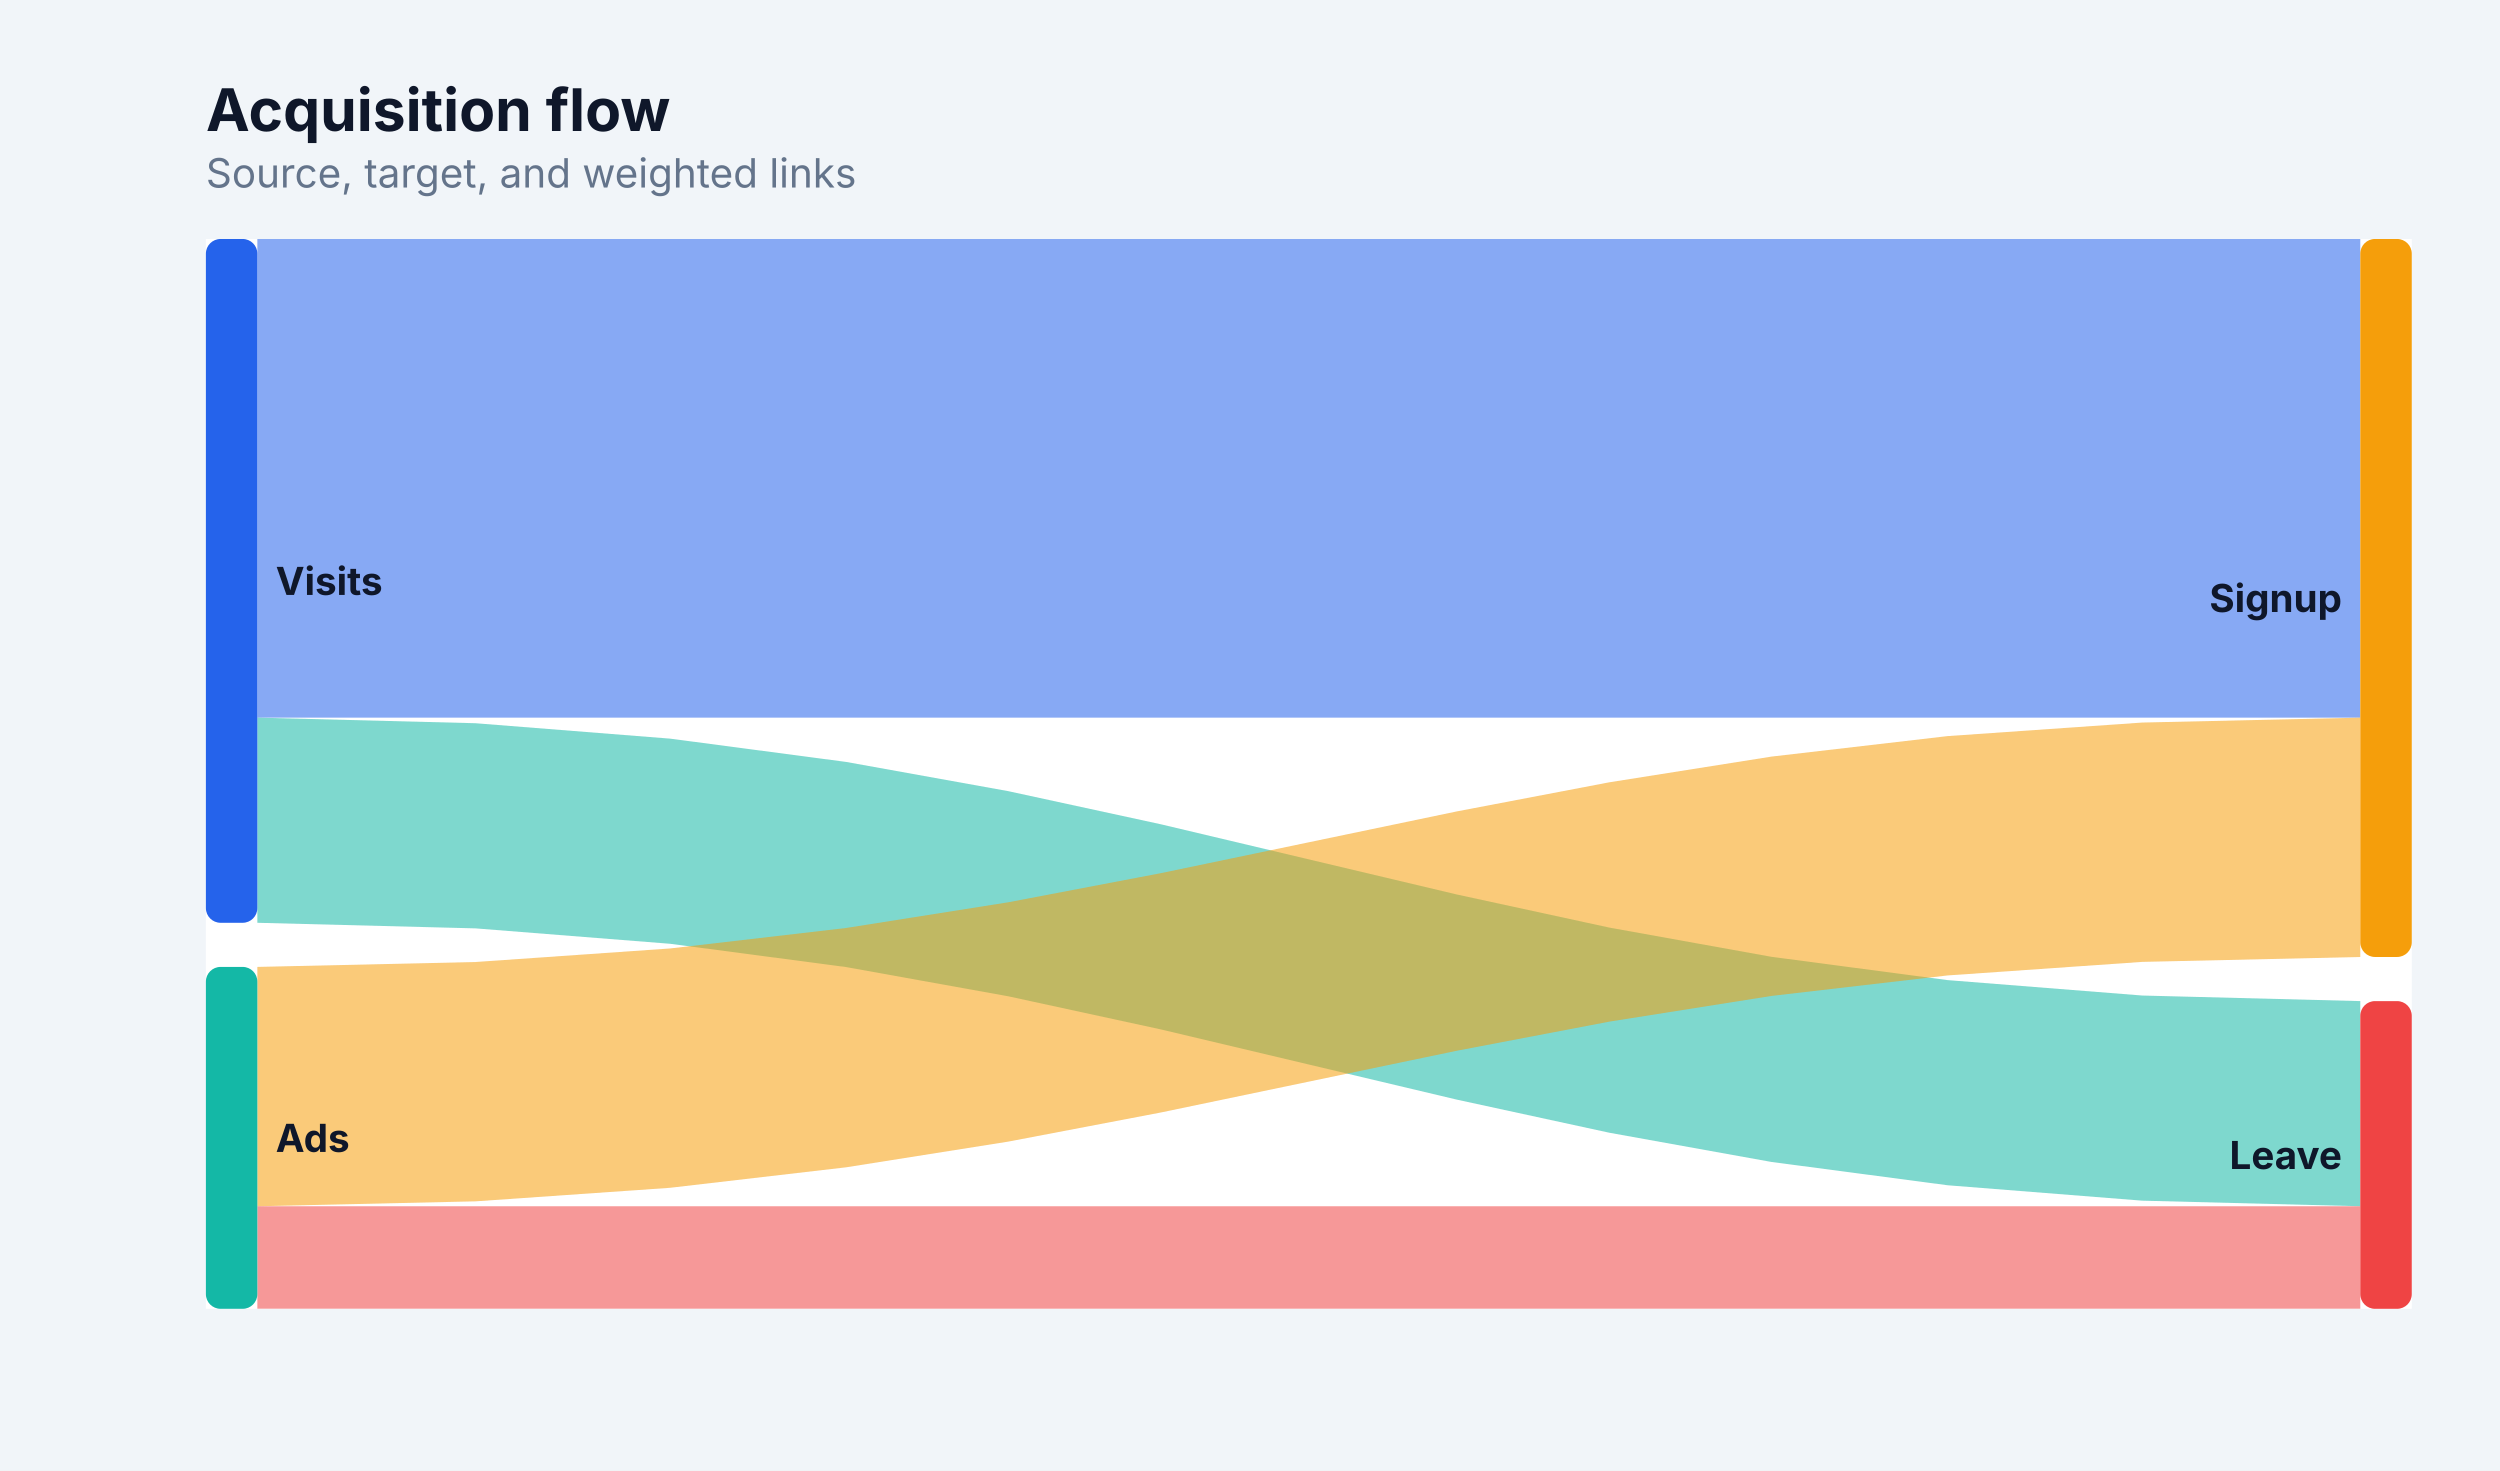
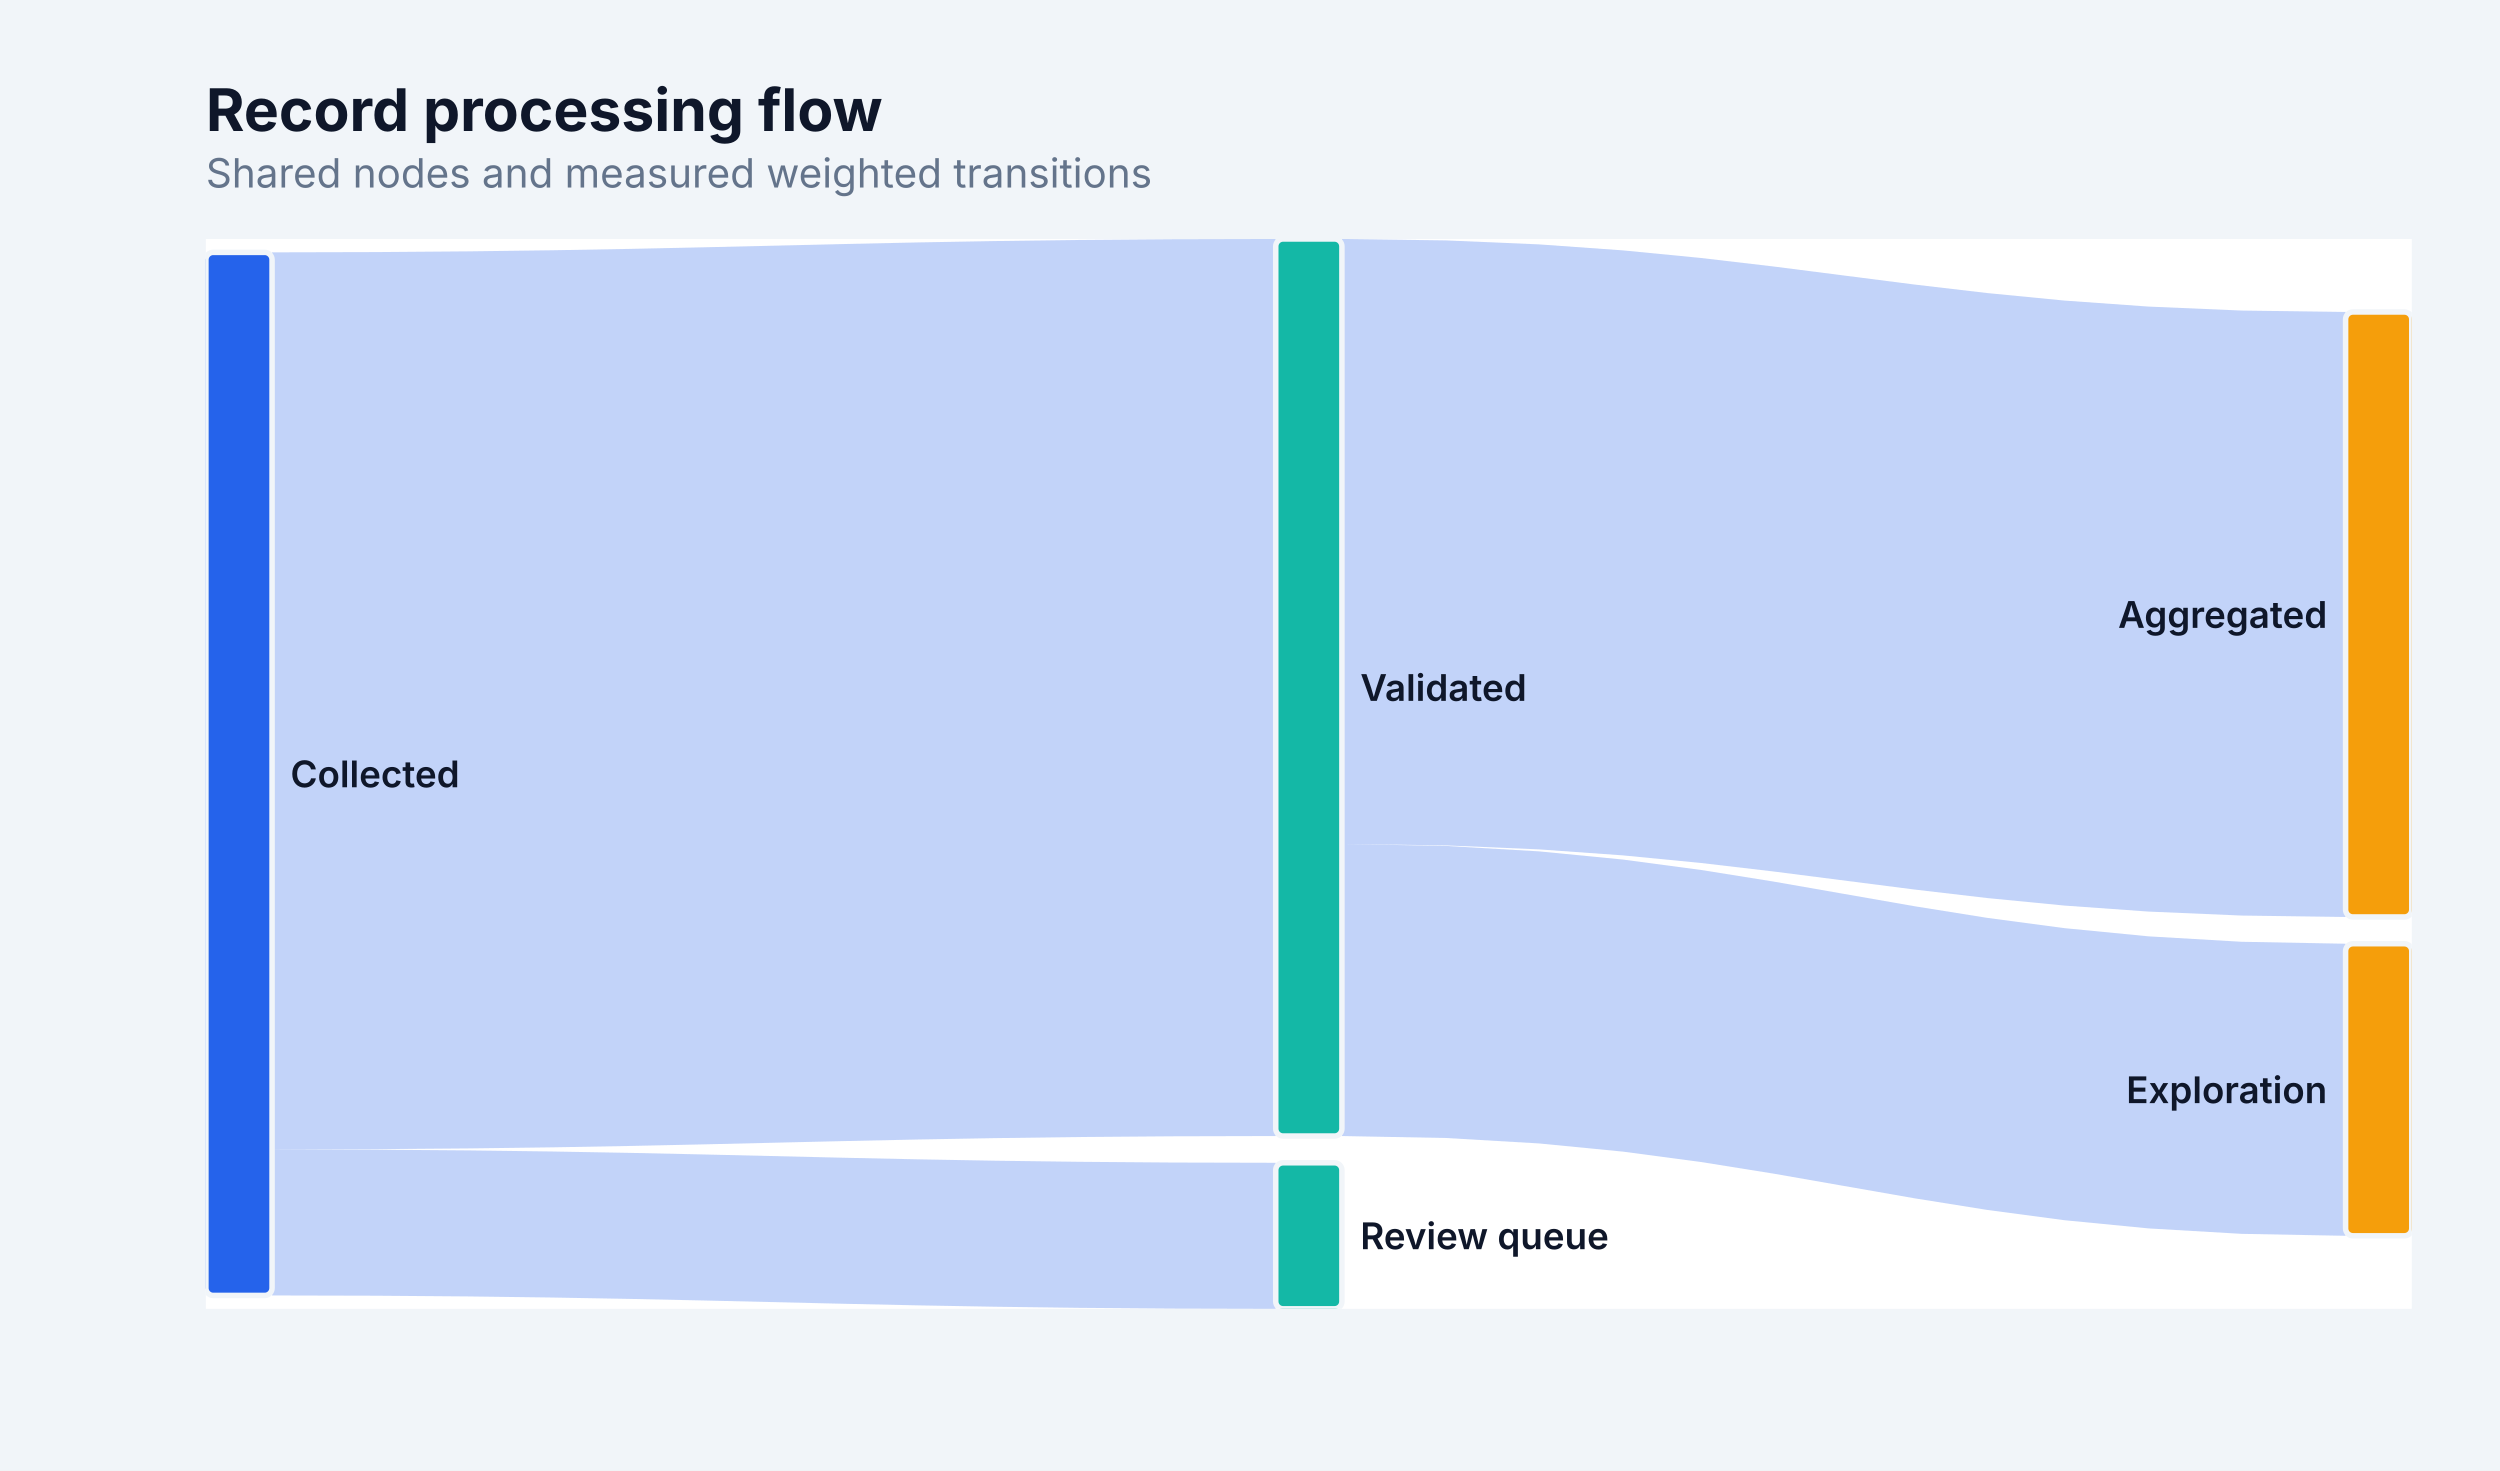
<svg xmlns="http://www.w3.org/2000/svg" width="680" height="400" viewBox="0 0 680 400" role="img" aria-labelledby="title description">
  <defs>
    <clipPath id="clip-1">
      <rect x="56" y="65" width="600" height="291" />
    </clipPath>
  </defs>
  <rect width="100%" height="100%" fill="#f1f5f9" />
  <g data-scene-node="scene:root">
    <rect data-scene-node="chart:panel" x="56" y="65" width="600" height="291" rx="0" fill="#ffffff" />
    <g data-scene-node="layer-0:group" clip-path="url(#clip-1)">
-       <path data-scene-node="layer-0:flow:0" opacity="0.55" d="M 70 65 L 129.319 65 L 182.281 65 L 230.16 65 L 274.225 65 L 315.748 65 L 356 65 L 396.252 65 L 437.775 65 L 481.84 65 L 529.719 65 L 582.681 65 L 642 65 L 642 195.2 L 582.681 195.2 L 529.719 195.2 L 481.84 195.2 L 437.775 195.2 L 396.252 195.2 L 356 195.2 L 315.748 195.2 L 274.225 195.2 L 230.16 195.2 L 182.281 195.2 L 129.319 195.2 L 70 195.2 Z" fill="#2563eb" stroke-linejoin="round" />
-       <path data-scene-node="layer-0:flow:1" opacity="0.55" d="M 70 195.2 L 129.319 196.717 L 182.281 200.911 L 230.16 207.247 L 274.225 215.189 L 315.748 224.202 L 356 233.75 L 396.252 243.298 L 437.775 252.311 L 481.84 260.253 L 529.719 266.589 L 582.681 270.783 L 642 272.3 L 642 328.1 L 582.681 326.583 L 529.719 322.389 L 481.84 316.053 L 437.775 308.111 L 396.252 299.098 L 356 289.55 L 315.748 280.002 L 274.225 270.989 L 230.16 263.047 L 182.281 256.711 L 129.319 252.517 L 70 251 Z" fill="#14b8a6" stroke-linejoin="round" />
-       <path data-scene-node="layer-0:flow:2" opacity="0.55" d="M 70 263 L 129.319 261.666 L 182.281 257.978 L 230.16 252.406 L 274.225 245.422 L 315.748 237.497 L 356 229.1 L 396.252 220.703 L 437.775 212.778 L 481.84 205.794 L 529.719 200.222 L 582.681 196.534 L 642 195.2 L 642 260.3 L 582.681 261.634 L 529.719 265.322 L 481.84 270.894 L 437.775 277.878 L 396.252 285.803 L 356 294.2 L 315.748 302.597 L 274.225 310.522 L 230.16 317.506 L 182.281 323.078 L 129.319 326.766 L 70 328.1 Z" fill="#f59e0b" stroke-linejoin="round" />
-       <path data-scene-node="layer-0:flow:3" opacity="0.55" d="M 70 328.1 L 129.319 328.1 L 182.281 328.1 L 230.16 328.1 L 274.225 328.1 L 315.748 328.1 L 356 328.1 L 396.252 328.1 L 437.775 328.1 L 481.84 328.1 L 529.719 328.1 L 582.681 328.1 L 642 328.1 L 642 356 L 582.681 356 L 529.719 356 L 481.84 356 L 437.775 356 L 396.252 356 L 356 356 L 315.748 356 L 274.225 356 L 230.16 356 L 182.281 356 L 129.319 356 L 70 356 Z" fill="#ef4444" stroke-linejoin="round" />
-       <rect data-scene-node="layer-0:source:0" x="56" y="65" width="14" height="186" rx="4" fill="#2563eb" />
-       <rect data-scene-node="layer-0:source:1" x="56" y="263" width="14" height="93" rx="4" fill="#14b8a6" />
-       <rect data-scene-node="layer-0:target:0" x="642" y="65" width="14" height="195.3" rx="4" fill="#f59e0b" />
-       <rect data-scene-node="layer-0:target:1" x="642" y="272.3" width="14" height="83.7" rx="4" fill="#ef4444" />
-       <text data-scene-node="layer-0:source-label:0" x="75" y="158" fill="#0f172a" font-family="Inter, ui-sans-serif, system-ui, -apple-system, BlinkMacSystemFont, &quot;Segoe UI&quot;, sans-serif" font-size="10.5" font-weight="650" text-anchor="start" dominant-baseline="central">Visits</text>
-       <text data-scene-node="layer-0:source-label:1" x="75" y="309.5" fill="#0f172a" font-family="Inter, ui-sans-serif, system-ui, -apple-system, BlinkMacSystemFont, &quot;Segoe UI&quot;, sans-serif" font-size="10.5" font-weight="650" text-anchor="start" dominant-baseline="central">Ads</text>
-       <text data-scene-node="layer-0:target-label:0" x="637" y="162.65" fill="#0f172a" font-family="Inter, ui-sans-serif, system-ui, -apple-system, BlinkMacSystemFont, &quot;Segoe UI&quot;, sans-serif" font-size="10.5" font-weight="650" text-anchor="end" dominant-baseline="central">Signup</text>
-       <text data-scene-node="layer-0:target-label:1" x="637" y="314.15" fill="#0f172a" font-family="Inter, ui-sans-serif, system-ui, -apple-system, BlinkMacSystemFont, &quot;Segoe UI&quot;, sans-serif" font-size="10.5" font-weight="650" text-anchor="end" dominant-baseline="central">Leave</text>
+       <path data-scene-node="layer-0:flow-link:flow-0" d="M 74 68.638 L 102.311 68.566 L 127.589 68.368 L 150.44 68.069 L 171.471 67.694 L 191.289 67.269 L 210.5 66.819 L 229.711 66.368 L 249.529 65.943 L 270.56 65.568 L 293.411 65.269 L 318.689 65.072 L 347 65 L 347 309.003 L 318.689 309.075 L 293.411 309.273 L 270.56 309.572 L 249.529 309.947 L 229.711 310.372 L 210.5 310.822 L 191.289 311.273 L 171.471 311.698 L 150.44 312.073 L 127.589 312.372 L 102.311 312.569 L 74 312.641 Z" fill="#2563eb47" stroke-linecap="round" stroke-linejoin="round" />
+       <path data-scene-node="layer-0:flow-link:flow-1" d="M 74 312.641 L 102.311 312.713 L 127.589 312.91 L 150.44 313.209 L 171.471 313.584 L 191.289 314.009 L 210.5 314.46 L 229.711 314.91 L 249.529 315.335 L 270.56 315.71 L 293.411 316.009 L 318.689 316.207 L 347 316.279 L 347 356 L 318.689 355.928 L 293.411 355.731 L 270.56 355.432 L 249.529 355.057 L 229.711 354.632 L 210.5 354.181 L 191.289 353.731 L 171.471 353.306 L 150.44 352.931 L 127.589 352.632 L 102.311 352.434 L 74 352.363 Z" fill="#2563eb47" stroke-linecap="round" stroke-linejoin="round" />
+       <path data-scene-node="layer-0:flow-link:flow-2" d="M 365 65 L 393.311 65.391 L 418.589 66.471 L 441.44 68.103 L 462.471 70.149 L 482.289 72.471 L 501.5 74.93 L 520.711 77.39 L 540.529 79.712 L 561.56 81.758 L 584.411 83.39 L 609.689 84.47 L 638 84.861 L 638 249.421 L 609.689 249.03 L 584.411 247.95 L 561.56 246.318 L 540.529 244.272 L 520.711 241.95 L 501.5 239.491 L 482.289 237.031 L 462.471 234.71 L 441.44 232.664 L 418.589 231.032 L 393.311 229.951 L 365 229.56 Z" fill="#2563eb47" stroke-linecap="round" stroke-linejoin="round" />
+       <path data-scene-node="layer-0:flow-link:flow-3" d="M 365 229.56 L 393.311 230.094 L 418.589 231.571 L 441.44 233.8 L 462.471 236.596 L 482.289 239.768 L 501.5 243.128 L 520.711 246.489 L 540.529 249.661 L 561.56 252.456 L 584.411 254.686 L 609.689 256.162 L 638 256.696 L 638 336.139 L 609.689 335.605 L 584.411 334.129 L 561.56 331.899 L 540.529 329.104 L 520.711 325.932 L 501.5 322.571 L 482.289 319.211 L 462.471 316.039 L 441.44 313.243 L 418.589 311.014 L 393.311 309.537 L 365 309.004 Z" fill="#2563eb47" stroke-linecap="round" stroke-linejoin="round" />
+       <rect data-scene-node="layer-0:flow-node:Collected" x="56" y="68.638" width="18" height="283.725" rx="2" fill="#2563eb" stroke="#f1f5f9" stroke-width="1.5" />
+       <rect data-scene-node="layer-0:flow-node:Validated" x="347" y="65" width="18" height="244.004" rx="2" fill="#14b8a6" stroke="#f1f5f9" stroke-width="1.5" />
+       <rect data-scene-node="layer-0:flow-node:Review queue" x="347" y="316.279" width="18" height="39.722" rx="2" fill="#14b8a6" stroke="#f1f5f9" stroke-width="1.5" />
+       <rect data-scene-node="layer-0:flow-node:Aggregated" x="638" y="84.861" width="18" height="164.56" rx="2" fill="#f59e0b" stroke="#f1f5f9" stroke-width="1.5" />
+       <rect data-scene-node="layer-0:flow-node:Exploration" x="638" y="256.696" width="18" height="79.443" rx="2" fill="#f59e0b" stroke="#f1f5f9" stroke-width="1.5" />
+       <text data-scene-node="layer-0:flow-label:Collected" x="79" y="210.5" fill="#0f172a" font-family="Inter, ui-sans-serif, system-ui, -apple-system, BlinkMacSystemFont, &quot;Segoe UI&quot;, sans-serif" font-size="10" font-weight="600" text-anchor="start" dominant-baseline="central">Collected</text>
+       <text data-scene-node="layer-0:flow-label:Validated" x="370" y="187.002" fill="#0f172a" font-family="Inter, ui-sans-serif, system-ui, -apple-system, BlinkMacSystemFont, &quot;Segoe UI&quot;, sans-serif" font-size="10" font-weight="600" text-anchor="start" dominant-baseline="central">Validated</text>
+       <text data-scene-node="layer-0:flow-label:Review queue" x="370" y="336.139" fill="#0f172a" font-family="Inter, ui-sans-serif, system-ui, -apple-system, BlinkMacSystemFont, &quot;Segoe UI&quot;, sans-serif" font-size="10" font-weight="600" text-anchor="start" dominant-baseline="central">Review queue</text>
+       <text data-scene-node="layer-0:flow-label:Aggregated" x="633" y="167.141" fill="#0f172a" font-family="Inter, ui-sans-serif, system-ui, -apple-system, BlinkMacSystemFont, &quot;Segoe UI&quot;, sans-serif" font-size="10" font-weight="600" text-anchor="end" dominant-baseline="central">Aggregated</text>
+       <text data-scene-node="layer-0:flow-label:Exploration" x="633" y="296.418" fill="#0f172a" font-family="Inter, ui-sans-serif, system-ui, -apple-system, BlinkMacSystemFont, &quot;Segoe UI&quot;, sans-serif" font-size="10" font-weight="600" text-anchor="end" dominant-baseline="central">Exploration</text>
    </g>
-     <text data-scene-node="chart:title" x="56" y="24" fill="#0f172a" font-family="Inter, ui-sans-serif, system-ui, -apple-system, BlinkMacSystemFont, &quot;Segoe UI&quot;, sans-serif" font-size="16" font-weight="700" text-anchor="start" dominant-baseline="text-before-edge">Acquisition flow</text>
-     <text data-scene-node="chart:subtitle" x="56" y="43" fill="#64748b" font-family="Inter, ui-sans-serif, system-ui, -apple-system, BlinkMacSystemFont, &quot;Segoe UI&quot;, sans-serif" font-size="11" font-weight="400" text-anchor="start" dominant-baseline="text-before-edge">Source, target, and weighted links</text>
+     <text data-scene-node="chart:title" x="56" y="24" fill="#0f172a" font-family="Inter, ui-sans-serif, system-ui, -apple-system, BlinkMacSystemFont, &quot;Segoe UI&quot;, sans-serif" font-size="16" font-weight="700" text-anchor="start" dominant-baseline="text-before-edge">Record processing flow</text>
+     <text data-scene-node="chart:subtitle" x="56" y="43" fill="#64748b" font-family="Inter, ui-sans-serif, system-ui, -apple-system, BlinkMacSystemFont, &quot;Segoe UI&quot;, sans-serif" font-size="11" font-weight="400" text-anchor="start" dominant-baseline="text-before-edge">Shared nodes and measured weighted transitions</text>
  </g>
</svg>
